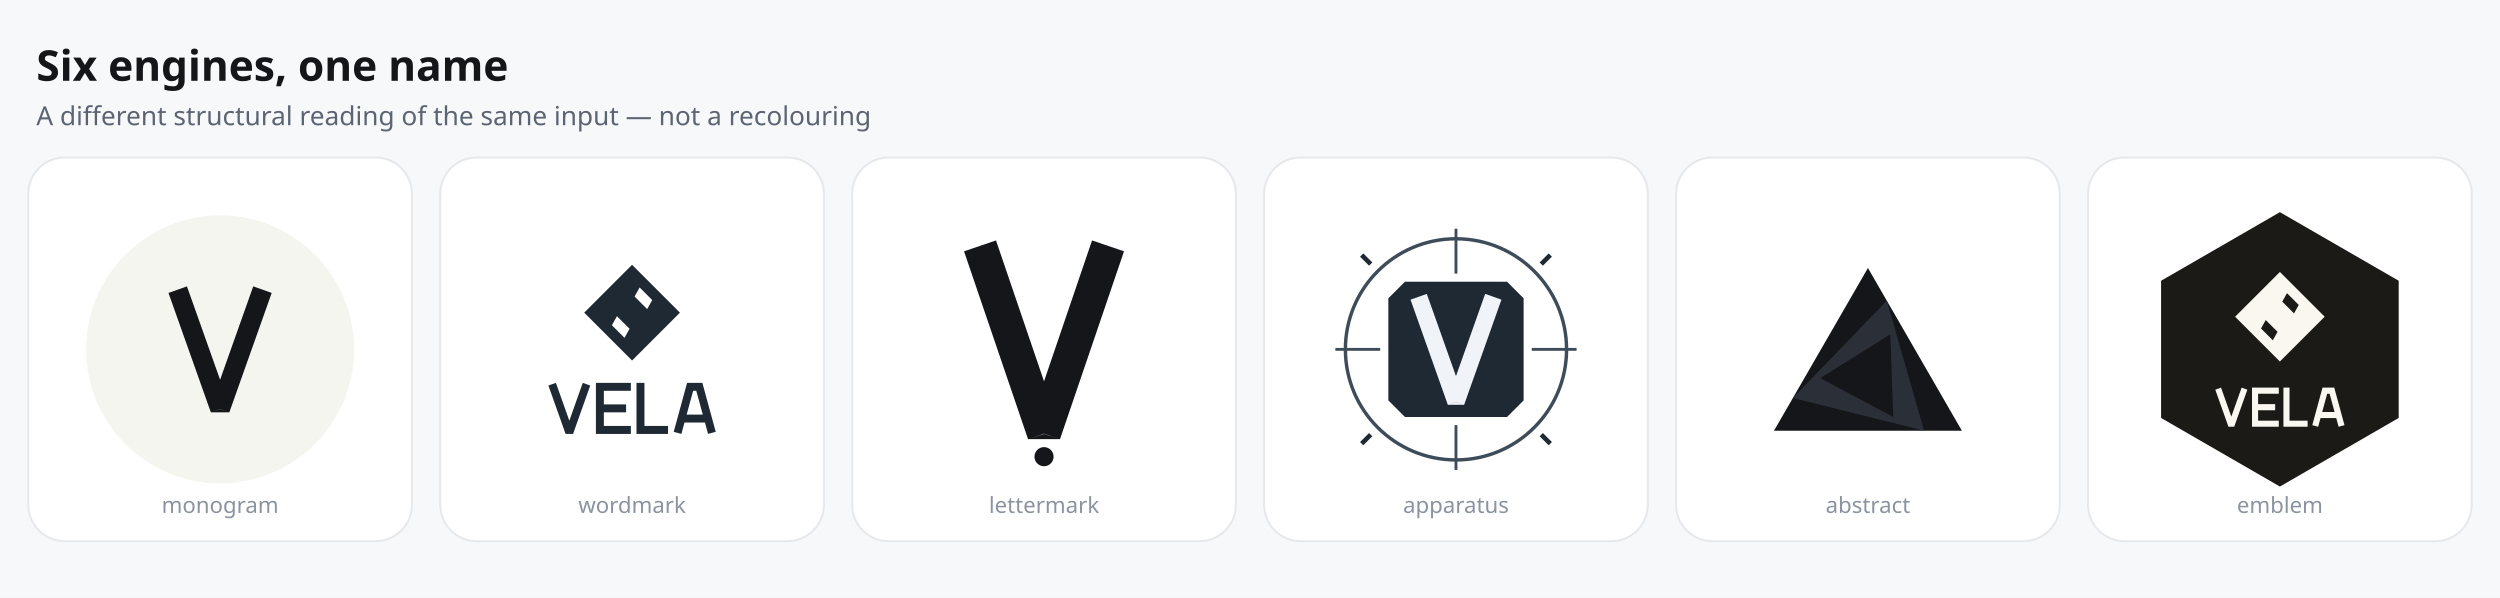
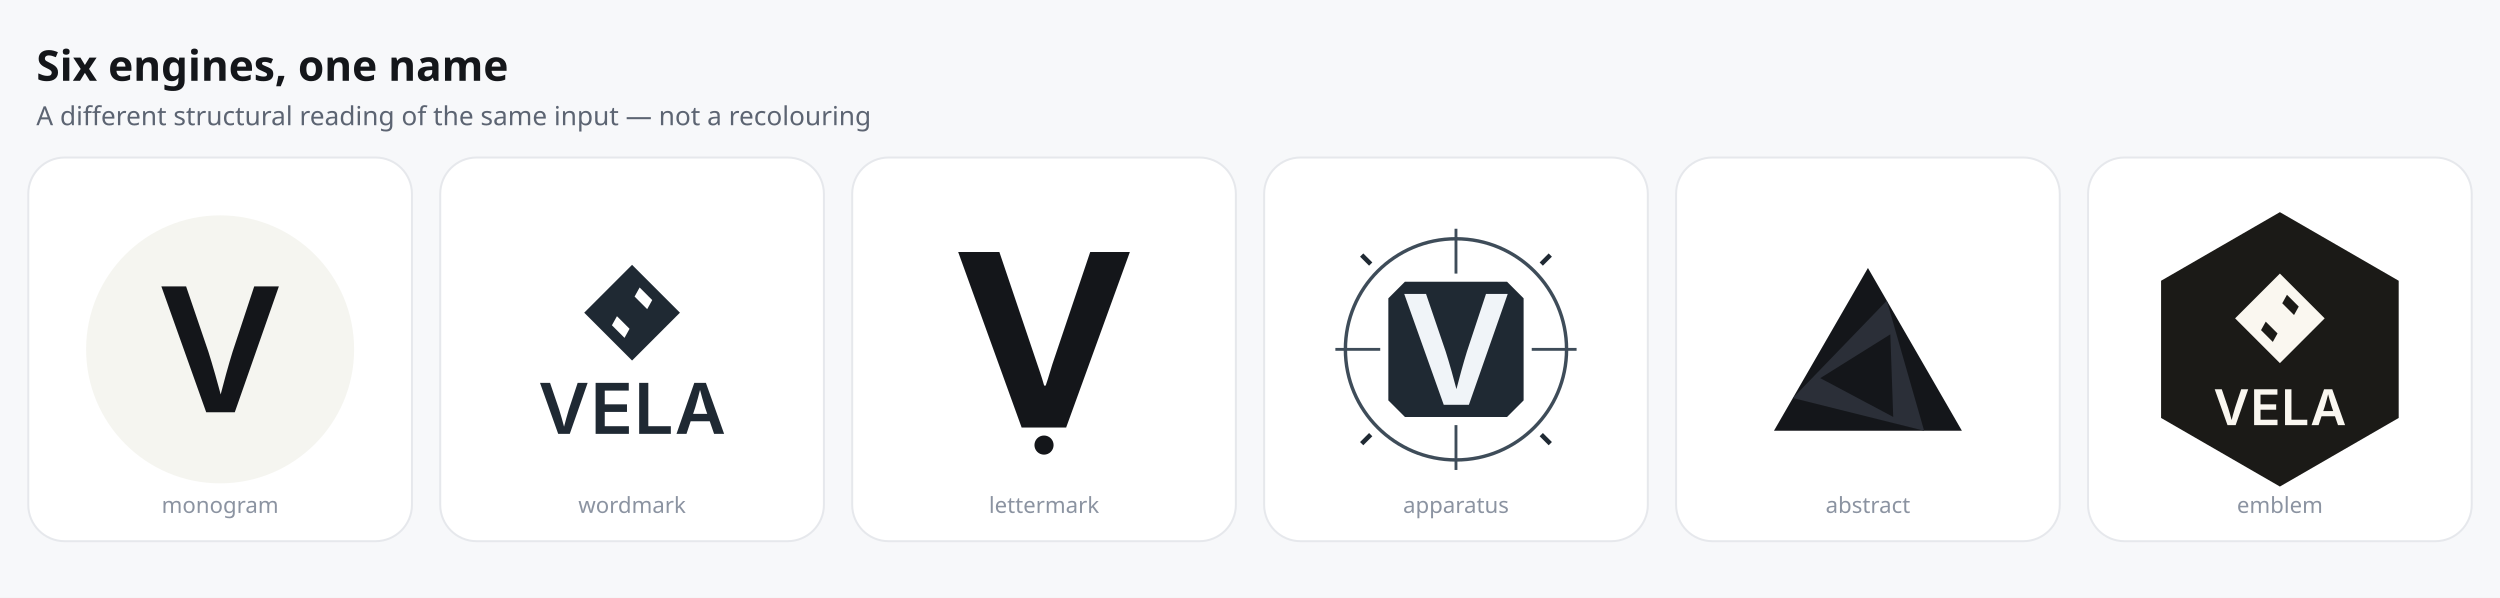
<svg xmlns="http://www.w3.org/2000/svg" viewBox="0 0 1238 296" width="1238" height="296" role="img" aria-label="Six engines, one name">
  <rect width="1238" height="296" fill="#f7f8fa" />
  <text x="18" y="40" font-family="ui-sans-serif, system-ui, sans-serif" font-size="21" font-weight="600" fill="#14161a">Six engines, one name</text>
  <text x="18" y="62" font-family="ui-sans-serif, system-ui, sans-serif" font-size="13" fill="#5c6472">A different structural reading of the same input — not a recolouring</text>
  <rect x="14" y="78" width="190" height="190" rx="18" fill="#ffffff" stroke="#e6e8ec" />
  <g transform="translate(30 94) scale(0.3085938)">
    <path d="M 40.96 256 C 40.96 137.24 137.24 40.96 256 40.96 C 374.76 40.96 471.04 137.24 471.04 256 C 471.04 374.76 374.76 471.04 256 471.04 C 137.24 471.04 40.96 374.76 40.96 256 Z M 71.07 256 C 71.07 358.14 153.86 440.93 256 440.93 C 358.14 440.93 440.93 358.14 440.93 256 C 440.93 153.86 358.14 71.07 256 71.07 C 153.86 71.07 71.07 153.86 71.07 256 Z M 71.07 256 C 71.07 153.86 153.86 71.07 256 71.07 C 358.14 71.07 440.93 153.86 440.93 256 C 440.93 358.14 358.14 440.93 256 440.93 C 153.86 440.93 71.07 358.14 71.07 256 Z" fill="#f5f5f0" />
-     <path d="M173.12 165.45L241.13 357.08L270.79 346.55L202.79 154.92ZM309.13 154.92L241.13 346.55L270.79 357.08L338.8 165.45ZM241.04 357.07L270.88 357.07L255.96 352.05Z" fill="#14161a" />
+     <path d="M233.7 357L161.71 155L201.43 155L237.22 259.93C240.57 270.42 244.18 282.51 248.07 296.2C251.96 309.89 256.16 325.37 260.68 342.63L253.09 342.63C257.6 325.1 261.74 309.55 265.49 295.99C269.24 282.44 272.75 270.42 276 259.93L310.71 155L350.29 155L279.52 357Z" fill="#14161a" />
  </g>
  <text x="109" y="254" text-anchor="middle" font-family="ui-sans-serif, system-ui, sans-serif" font-size="11" fill="#8b93a1">monogram</text>
  <rect x="218" y="78" width="190" height="190" rx="18" fill="#ffffff" stroke="#e6e8ec" />
  <g transform="translate(234 94) scale(0.3085938)">
-     <path d="M256 120.32L332.8 197.12L256 273.92L179.2 197.12ZM223.66 176.9L243.87 156.69L251.96 171.25L231.75 191.46ZM288.34 176.9L268.13 156.69L260.04 171.25L280.25 191.46ZM223.66 217.33L243.87 237.54L251.96 222.98L231.75 202.77ZM288.34 217.33L268.13 237.54L260.04 222.98L280.25 202.77Z" fill="#1f2933" />
-     <path d="M121.75 314.02L149.31 391.68L161.33 387.42L133.77 309.76ZM176.87 309.76L149.31 387.42L161.33 391.68L188.89 314.02ZM149.27 391.68L161.36 391.68L155.32 389.65ZM197.98 309.76L197.98 391.68L210.74 391.68L210.74 309.76ZM204.36 322.52L254.05 322.52L254.05 309.76L204.36 309.76ZM204.36 391.68L254.05 391.68L254.05 378.92L204.36 378.92ZM204.36 357.1L246.39 357.1L246.39 344.34L204.36 344.34ZM263.09 309.76L263.09 391.68L275.85 391.68L275.85 309.76ZM269.47 391.68L313.73 391.68L313.73 378.92L269.47 378.92ZM344.28 309.76L322.83 388.32L335.13 391.68L356.58 313.12ZM356.49 313.12L377.95 391.68L390.25 388.32L368.8 309.76ZM330.95 373.48L382.13 373.48L382.13 360.73L330.95 360.73ZM344.26 322.52L368.82 322.52L368.82 309.76L344.26 309.76Z" fill="#1f2933" />
+     <path d="M256 120.35L332.8 197.15L256 273.95L179.2 197.15ZM223.66 176.94L243.87 156.72L251.96 171.28L231.75 191.49ZM288.34 176.94L268.13 156.72L260.04 171.28L280.25 191.49ZM223.66 217.36L243.87 237.57L251.96 223.02L231.75 202.8ZM288.34 217.36L268.13 237.57L260.04 223.02L280.25 202.8Z" fill="#1f2933" />
+     <path d="M137.47 391.65L108.29 309.79L124.39 309.79L138.9 352.31C140.25 356.56 141.72 361.46 143.29 367.01C144.87 372.56 146.57 378.83 148.4 385.83L145.33 385.83C147.16 378.72 148.83 372.42 150.35 366.93C151.87 361.43 153.29 356.56 154.61 352.31L168.68 309.79L184.72 309.79L156.04 391.65ZM197.51 391.65L197.51 309.79L250.7 309.79L250.7 322.15L212.18 322.15L212.18 344.24L247.84 344.24L247.84 356.43L212.18 356.43L212.18 379.29L250.92 379.29L250.92 391.65ZM267.39 391.65L267.39 309.79L282.06 309.79L282.06 379.29L318.22 379.29L318.22 391.65ZM327.28 391.65L355.85 309.79L374.48 309.79L403.71 391.65L387.61 391.65L373.05 349.13C371.62 344.73 370.13 339.76 368.6 334.21C367.06 328.66 365.35 322.35 363.49 315.28L366.56 315.28C364.73 322.42 363.07 328.79 361.59 334.37C360.11 339.96 358.71 344.88 357.39 349.13L343.32 391.65ZM343.93 371.38L343.93 359.57L387.06 359.57L387.06 371.38Z" fill="#1f2933" />
  </g>
  <text x="313" y="254" text-anchor="middle" font-family="ui-sans-serif, system-ui, sans-serif" font-size="11" fill="#8b93a1">wordmark</text>
  <rect x="422" y="78" width="190" height="190" rx="18" fill="#ffffff" stroke="#e6e8ec" />
  <g transform="translate(438 94) scale(0.3085938)">
-     <path d="M127.63 98.68L230.35 400.08L281.65 382.6L178.94 81.2ZM333.06 81.2L230.35 382.6L281.65 400.08L384.37 98.68ZM230.21 400.06L281.79 400.06L256 391.75Z" fill="#14161a" />
-     <path d="M 240.64 428.22 C 240.64 419.74 247.52 412.86 256 412.86 C 264.48 412.86 271.36 419.74 271.36 428.22 C 271.36 436.7 264.48 443.58 256 443.58 C 247.52 443.58 240.64 436.7 240.64 428.22 Z" fill="#14161a" />
+     <path d="M220.08 381.46L118.26 99.82L184.36 99.82L245.12 279.64C246.22 282.65 247.45 286.28 248.82 290.52C250.18 294.76 251.55 298.94 252.92 303.05C254.29 307.15 255.38 310.85 256.21 314.13L258.67 314.13C259.76 311.12 260.93 307.63 262.16 303.66C263.39 299.69 264.62 295.66 265.85 291.55C267.09 287.44 268.25 283.61 269.34 280.05L330.11 99.82L393.74 99.82L291.51 381.46Z" fill="#14161a" />
+     <path d="M 240.64 409.62 C 240.64 401.14 247.52 394.26 256 394.26 C 264.48 394.26 271.36 401.14 271.36 409.62 C 271.36 418.11 264.48 424.98 256 424.98 C 247.52 424.98 240.64 418.11 240.64 409.62 Z" fill="#14161a" />
  </g>
  <text x="517" y="254" text-anchor="middle" font-family="ui-sans-serif, system-ui, sans-serif" font-size="11" fill="#8b93a1">lettermark</text>
  <rect x="626" y="78" width="190" height="190" rx="18" fill="#ffffff" stroke="#e6e8ec" />
  <g transform="translate(642 94) scale(0.3085938)">
    <path d="M 253.7 134.43 L 253.7 62.46 L 258.3 62.46 L 258.3 134.43 Z" fill="#3e4c59" />
    <path d="M 377.57 253.7 L 449.54 253.7 L 449.54 258.3 L 377.57 258.3 Z" fill="#3e4c59" />
    <path d="M 258.3 377.57 L 258.3 449.54 L 253.7 449.54 L 253.7 377.57 Z" fill="#3e4c59" />
    <path d="M 134.43 258.3 L 62.46 258.3 L 62.46 253.7 L 134.43 253.7 Z" fill="#3e4c59" />
    <path d="M 75.78 256 C 75.78 156.47 156.47 75.78 256 75.78 C 355.53 75.78 436.22 156.47 436.22 256 C 436.22 355.53 355.53 436.22 256 436.22 C 156.47 436.22 75.78 355.53 75.78 256 Z M 81.31 256 C 81.31 352.48 159.52 430.69 256 430.69 C 352.48 430.69 430.69 352.48 430.69 256 C 430.69 159.52 352.48 81.31 256 81.31 C 159.52 81.31 81.31 159.52 81.31 256 Z" fill="#3e4c59" />
    <path d="M 390.24 116.54 L 404.73 102.06 L 409.94 107.27 L 395.46 121.76 Z" fill="#1f2933" />
    <path d="M 395.46 390.24 L 409.94 404.73 L 404.73 409.94 L 390.24 395.46 Z" fill="#1f2933" />
    <path d="M 121.76 395.46 L 107.27 409.94 L 102.06 404.73 L 116.54 390.24 Z" fill="#1f2933" />
    <path d="M 116.54 121.76 L 102.06 107.27 L 107.27 102.06 L 121.76 116.54 Z" fill="#1f2933" />
    <path d="M 174.08 147.46 L 337.92 147.46 L 364.54 174.08 L 364.54 337.92 L 337.92 364.54 L 174.08 364.54 L 147.46 337.92 L 147.46 174.08 Z" fill="#1f2933" />
-     <path d="M183.05 176.25L242.94 345.02L269.06 335.75L209.17 166.98ZM302.83 166.98L242.94 335.75L269.06 345.02L328.95 176.25ZM242.86 345.01L269.14 345.01L256 340.59Z" fill="#f0f4f8" />
+     <path d="M236.36 344.95L172.96 167.05L207.94 167.05L239.47 259.46C242.41 268.7 245.59 279.34 249.02 291.4C252.44 303.46 256.14 317.09 260.12 332.29L253.43 332.29C257.41 316.85 261.05 303.16 264.36 291.22C267.66 279.28 270.75 268.7 273.61 259.46L304.18 167.05L339.04 167.05L276.72 344.95Z" fill="#f0f4f8" />
  </g>
  <text x="721" y="254" text-anchor="middle" font-family="ui-sans-serif, system-ui, sans-serif" font-size="11" fill="#8b93a1">apparatus</text>
  <rect x="830" y="78" width="190" height="190" rx="18" fill="#ffffff" stroke="#e6e8ec" />
  <g transform="translate(846 94) scale(0.3085938)">
    <path d="M256 125.43L406.76 386.55L105.24 386.55Z" fill="#14161a" />
    <path d="M286.32 177.9L346.16 386.58L135.52 334.06Z" fill="#2b2f38" />
    <path d="M291.96 231.88L296.59 364.47L179.45 302.18Z" fill="#14161a" />
  </g>
  <text x="925" y="254" text-anchor="middle" font-family="ui-sans-serif, system-ui, sans-serif" font-size="11" fill="#8b93a1">abstract</text>
  <rect x="1034" y="78" width="190" height="190" rx="18" fill="#ffffff" stroke="#e6e8ec" />
  <g transform="translate(1050 94) scale(0.3085938)">
    <path d="M 256 35.84 L 446.66 145.92 L 446.66 366.08 L 256 476.16 L 65.34 366.08 L 65.34 145.92 Z" fill="#1b1a17" />
-     <path d="M256 131.78L327.86 203.64L256 275.5L184.14 203.64ZM225.74 184.73L244.65 165.82L252.22 179.43L233.31 198.34ZM286.26 184.73L267.35 165.82L259.78 179.43L278.69 198.34ZM225.74 222.55L244.65 241.46L252.22 227.84L233.31 208.93ZM286.26 222.55L267.35 241.46L259.78 227.84L278.69 208.93Z" fill="#faf7f0" />
-     <path d="M152.33 320.69L173.46 380.22L182.68 376.95L161.55 317.42ZM194.59 317.42L173.46 376.95L182.68 380.22L203.8 320.69ZM173.43 380.22L182.7 380.22L178.07 378.66ZM211.27 317.42L211.27 380.22L221.05 380.22L221.05 317.42ZM216.16 327.2L254.25 327.2L254.25 317.42L216.16 317.42ZM216.16 380.22L254.25 380.22L254.25 370.44L216.16 370.44ZM216.16 353.71L248.39 353.71L248.39 343.93L216.16 343.93ZM261.69 317.42L261.69 380.22L271.47 380.22L271.47 317.42ZM266.58 380.22L300.51 380.22L300.51 370.44L266.58 370.44ZM324.42 317.42L307.98 377.64L317.41 380.22L333.86 319.99ZM333.79 319.99L350.23 380.22L359.67 377.64L343.22 317.42ZM314.21 366.27L353.44 366.27L353.44 356.49L314.21 356.49ZM324.41 327.2L343.24 327.2L343.24 317.42L324.41 317.42Z" fill="#faf7f0" />
+     <path d="M256 134.39L327.86 206.25L256 278.11L184.14 206.25ZM225.74 187.34L244.65 168.43L252.22 182.04L233.31 200.95ZM286.26 187.34L267.35 168.43L259.78 182.04L278.69 200.95ZM225.74 225.16L244.65 244.07L252.22 230.45L233.31 211.54ZM286.26 225.16L267.35 244.07L259.78 230.45L278.69 211.54Z" fill="#faf7f0" />
+     <path d="M171.94 377.61L151.41 320.03L162.74 320.03L172.94 349.94C173.89 352.93 174.92 356.38 176.03 360.28C177.14 364.18 178.34 368.59 179.63 373.52L177.46 373.52C178.75 368.52 179.93 364.09 181 360.22C182.07 356.36 183.07 352.93 183.99 349.94L193.89 320.03L205.17 320.03L185 377.61ZM214.63 377.61L214.63 320.03L252.04 320.03L252.04 328.72L224.95 328.72L224.95 344.26L250.03 344.26L250.03 352.84L224.95 352.84L224.95 368.92L252.19 368.92L252.19 377.61ZM264.24 377.61L264.24 320.03L274.56 320.03L274.56 368.92L299.99 368.92L299.99 377.61ZM306.83 377.61L326.92 320.03L340.03 320.03L360.59 377.61L349.26 377.61L339.02 347.7C338.02 344.61 336.97 341.11 335.89 337.21C334.81 333.3 333.61 328.86 332.3 323.89L334.46 323.89C333.17 328.92 332.01 333.39 330.96 337.32C329.92 341.25 328.93 344.71 328.01 347.7L318.11 377.61ZM318.54 363.35L318.54 355.04L348.88 355.04L348.88 363.35Z" fill="#faf7f0" />
  </g>
  <text x="1129" y="254" text-anchor="middle" font-family="ui-sans-serif, system-ui, sans-serif" font-size="11" fill="#8b93a1">emblem</text>
</svg>
